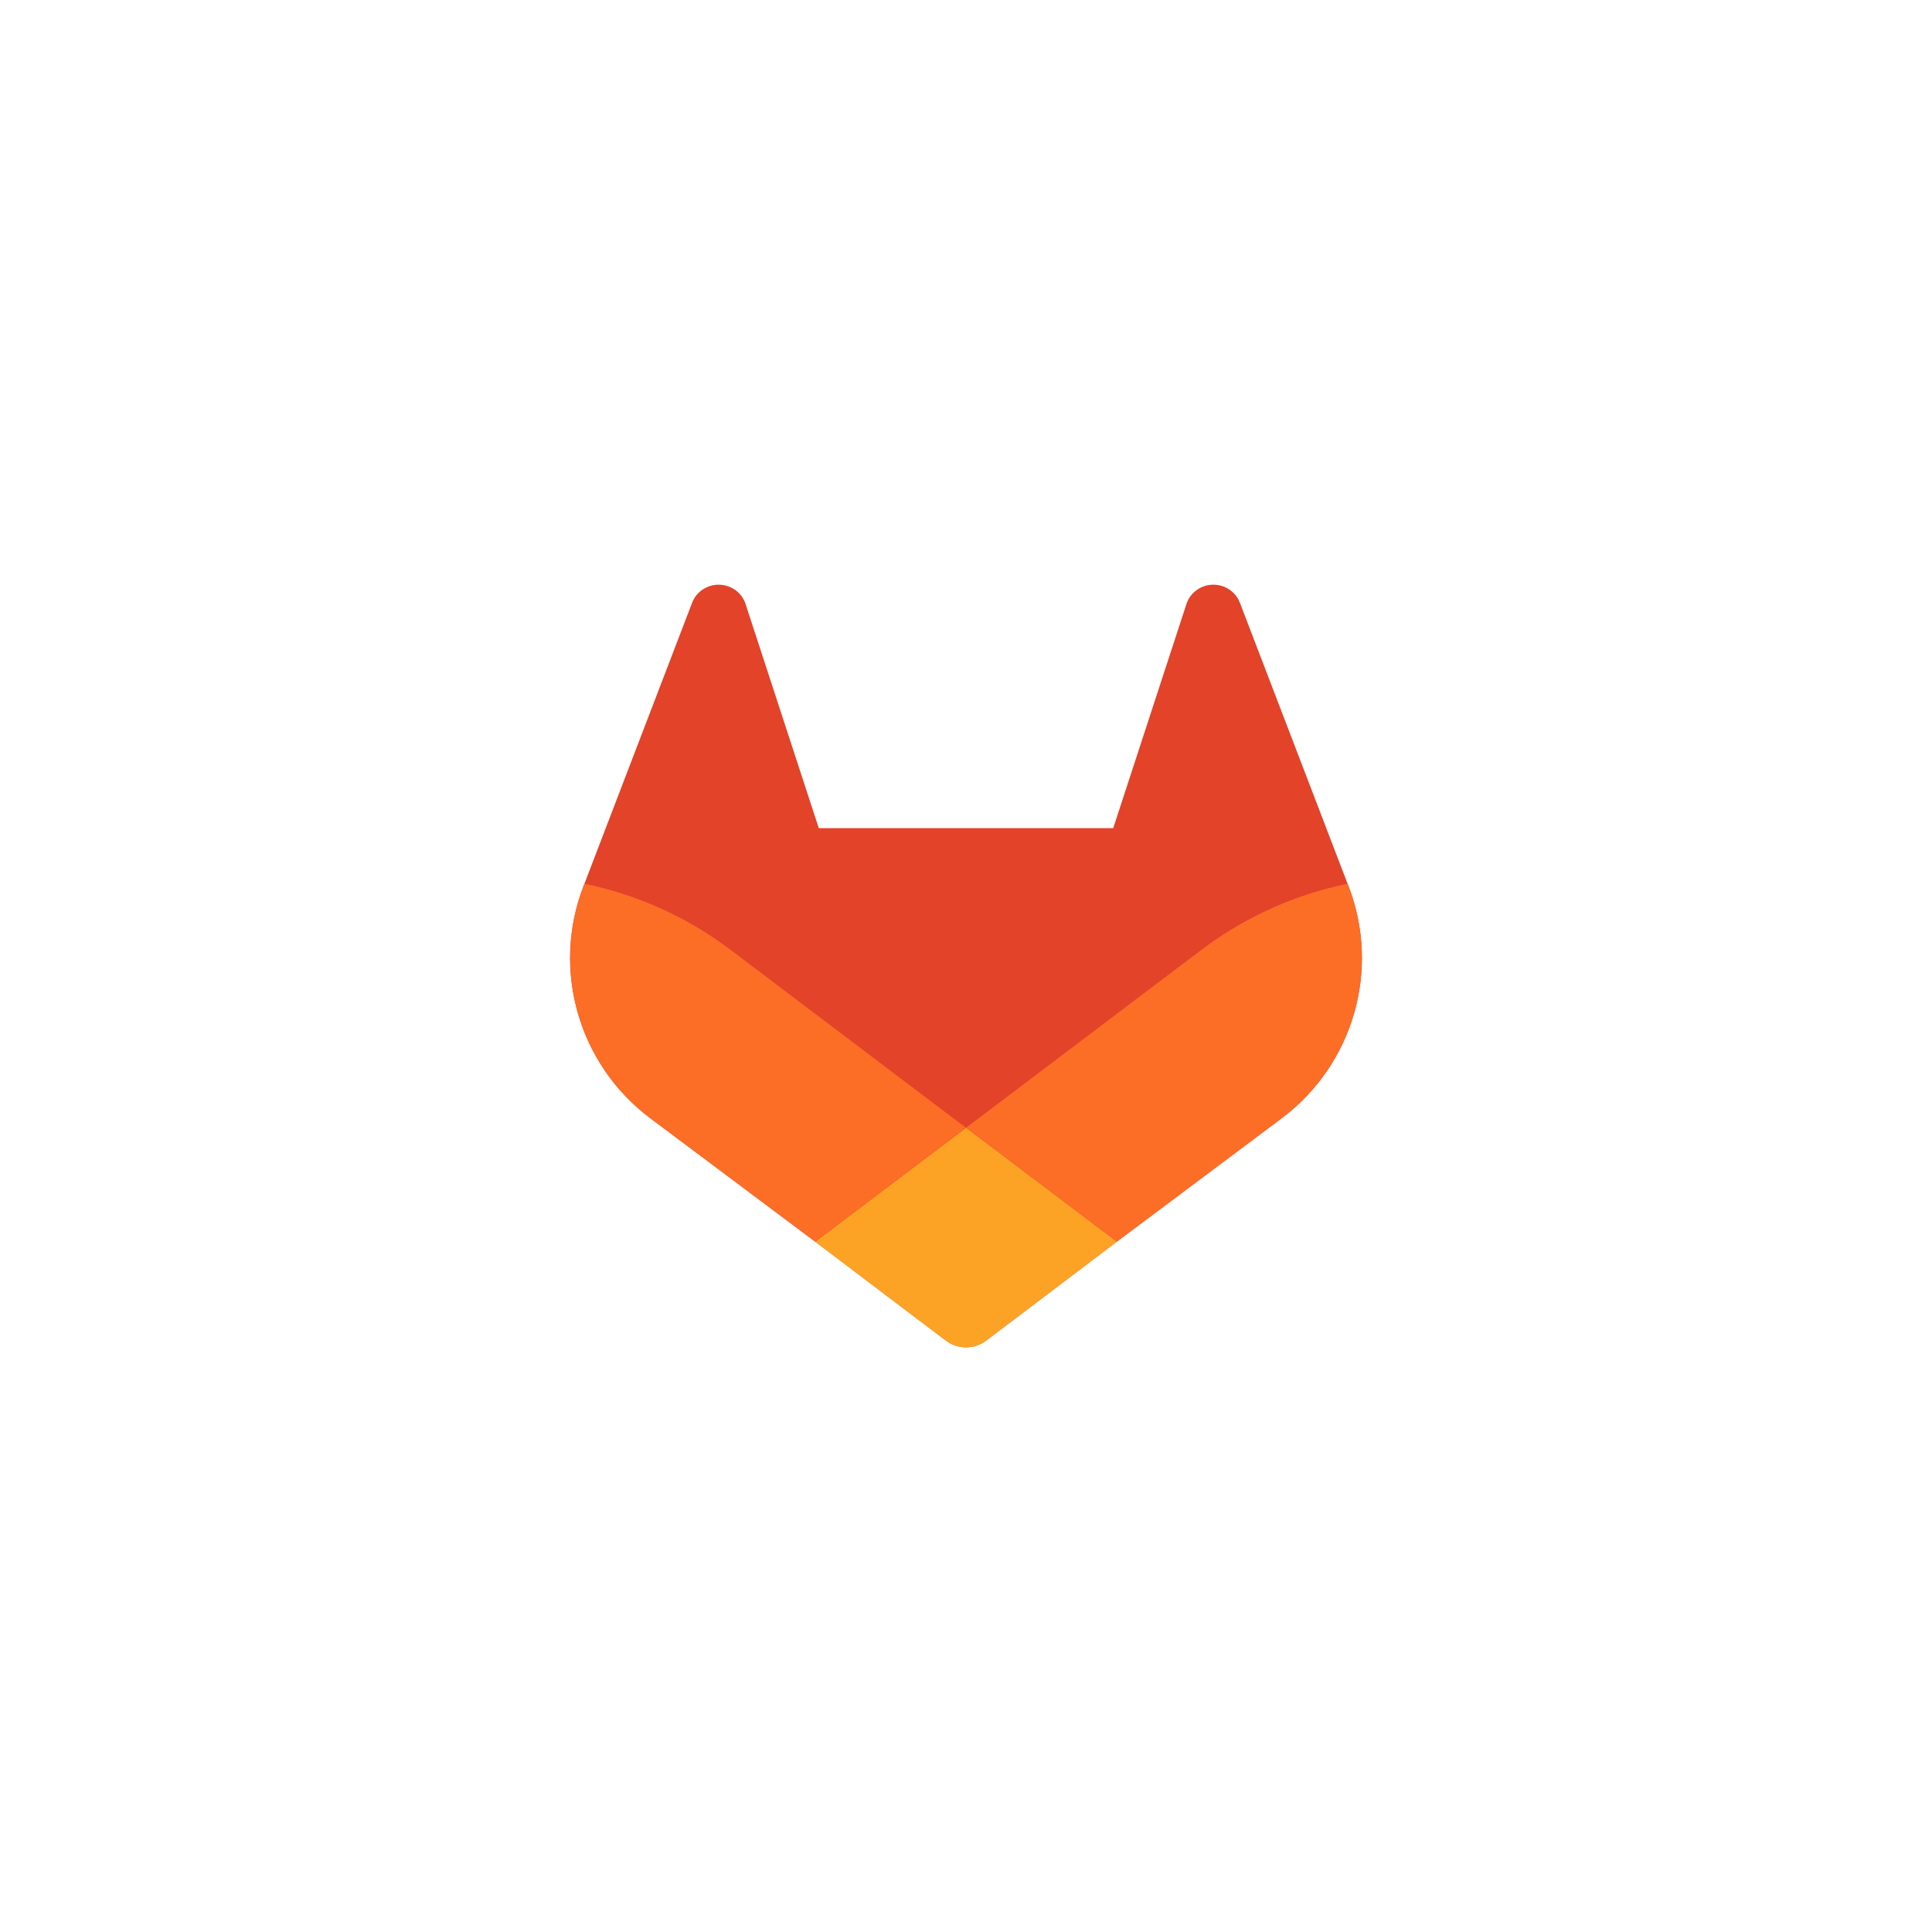
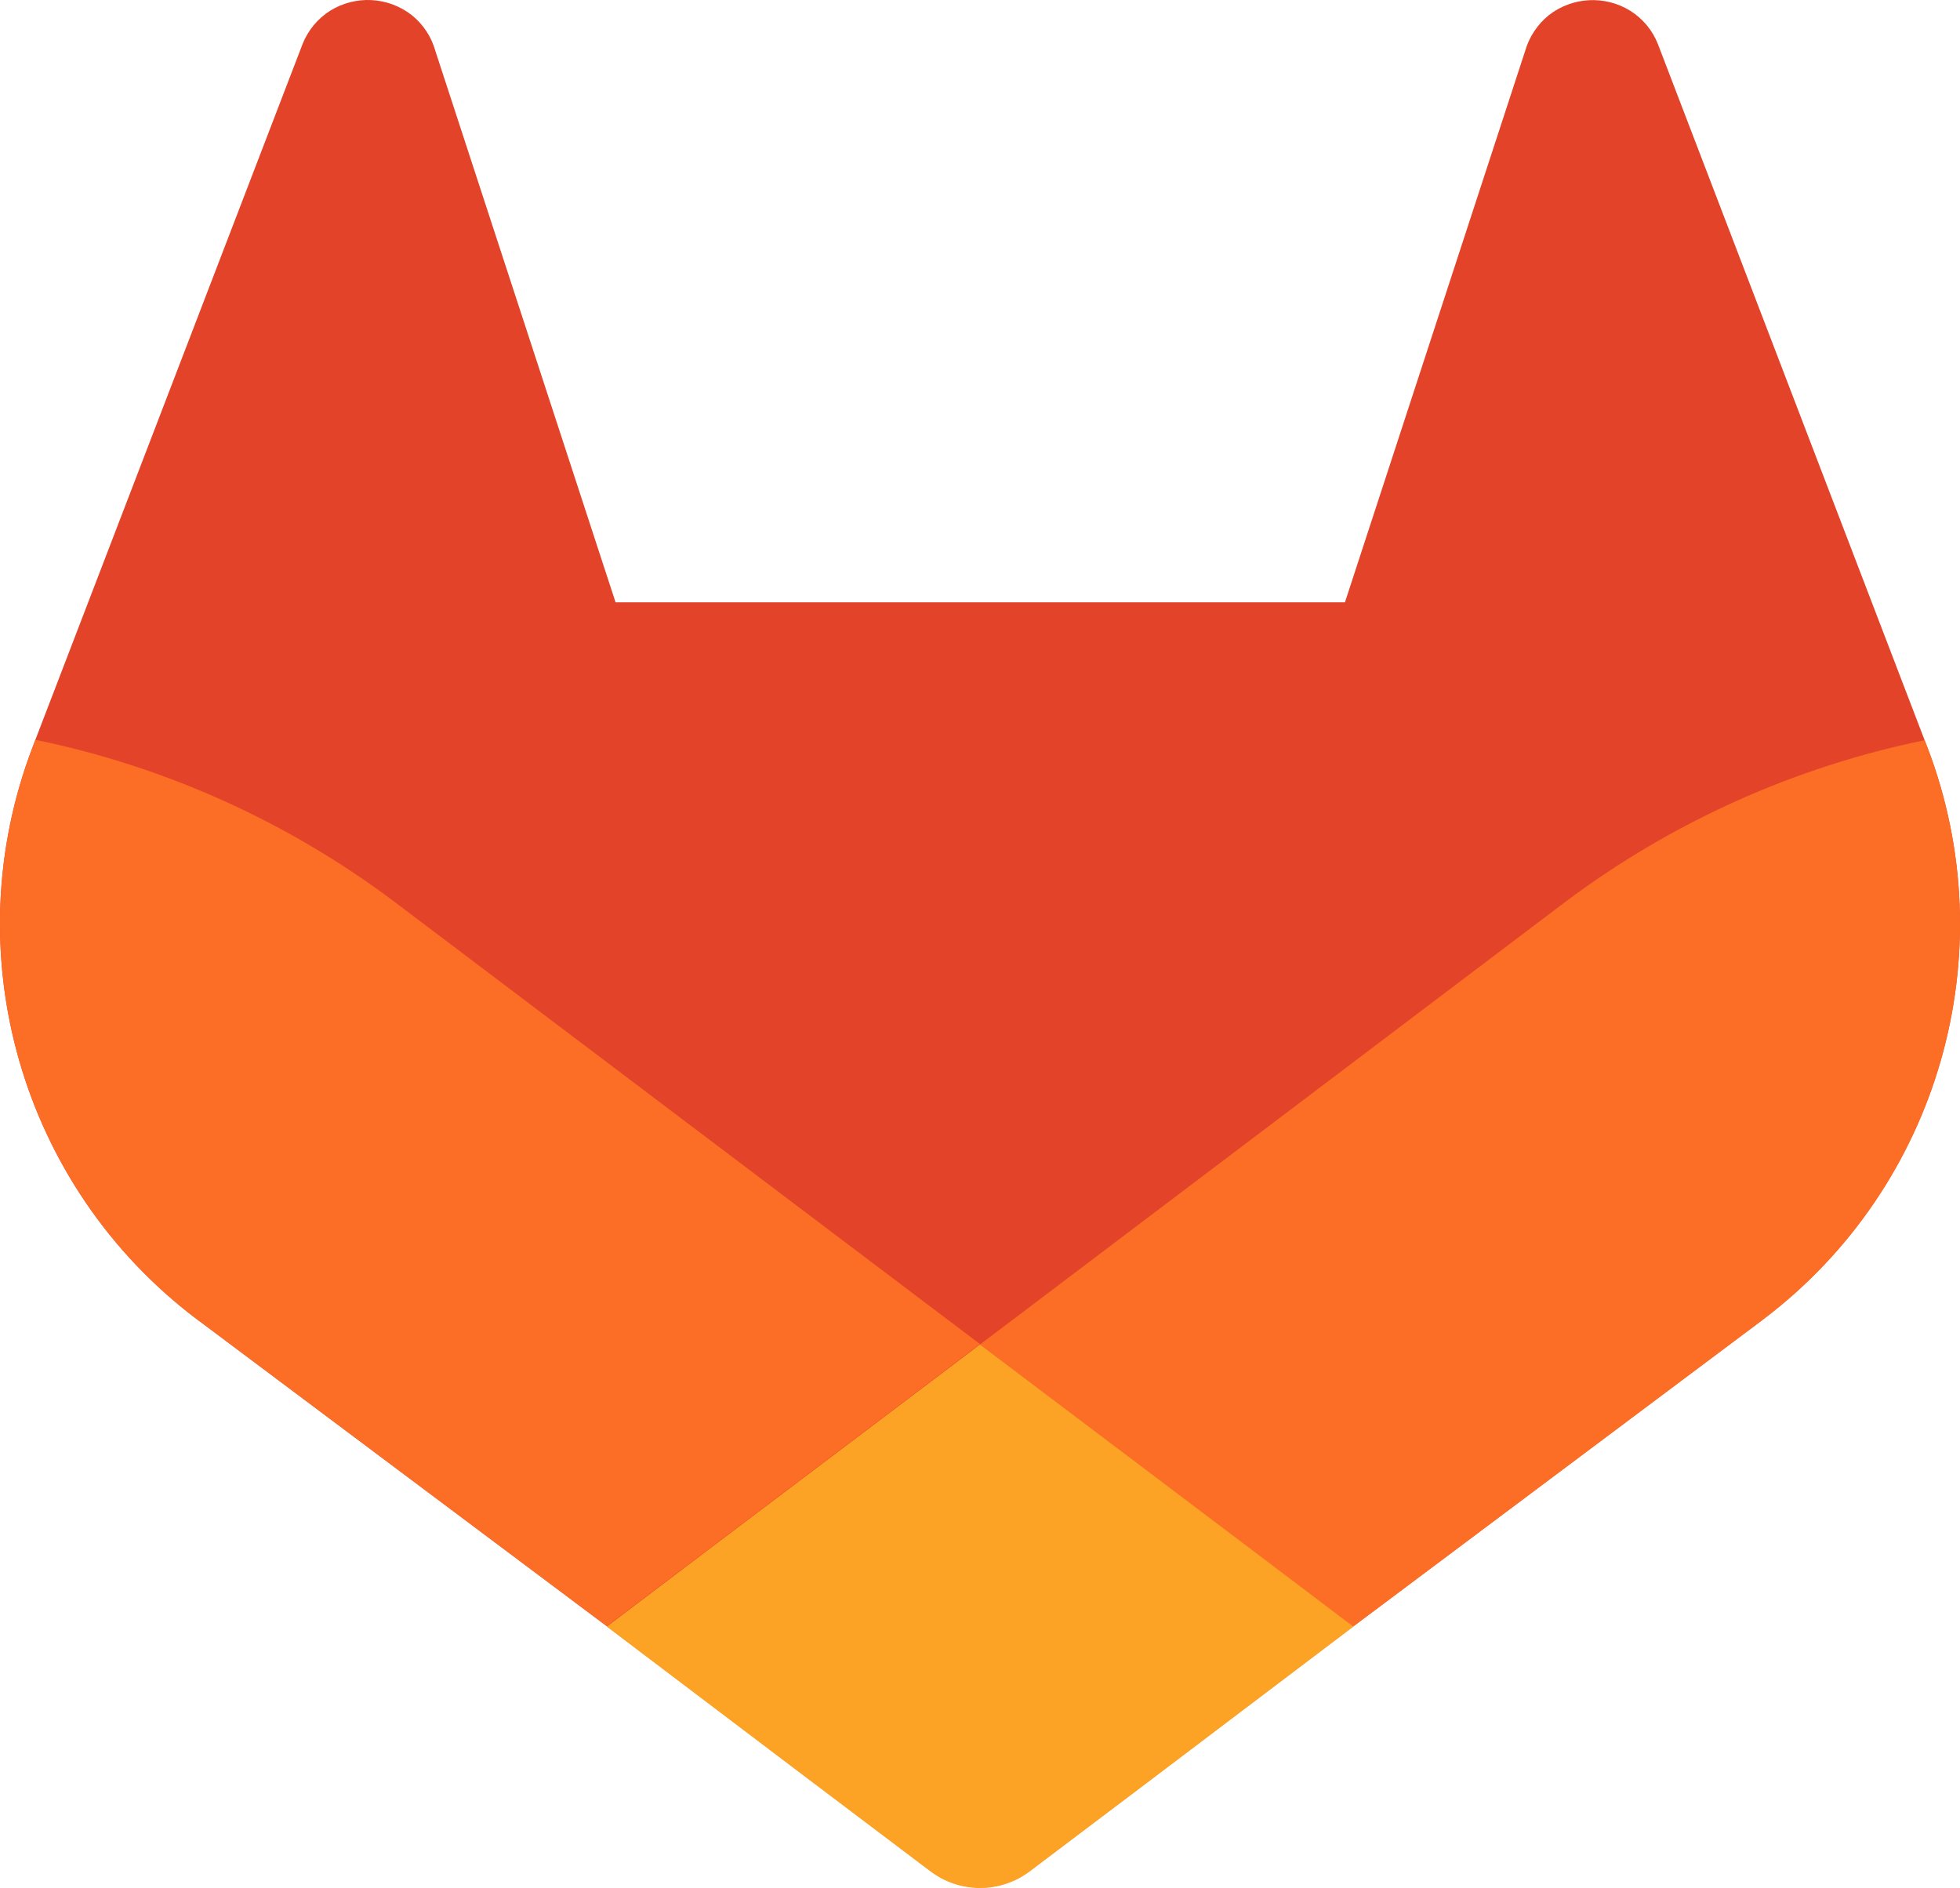
- <svg xmlns="http://www.w3.org/2000/svg" id="Layer_1" data-name="Layer 1" width="380" height="380" viewBox="0 0 380 380">
-   <defs>
-     <style>
-       .cls-1 {
-         fill: #fca326;
-       }
- 
-       .cls-2 {
-         fill: #fc6d26;
-       }
- 
-       .cls-3 {
-         fill: #e24329;
-       }
-     </style>
+ <svg xmlns="http://www.w3.org/2000/svg" width="1000" height="963.197" viewBox="0 0 1000 963.197" version="1.1" id="svg85">
+   <defs id="defs74">
+     <style id="style72">.cls-1{fill:#e24329;}.cls-2{fill:#fc6d26;}.cls-3{fill:#fca326;}</style>
  </defs>
-   <path class="cls-3" d="M265.264,174.372l-.213-.558-21.199-55.309c-.424-1.084-1.185-1.996-2.177-2.627-.988-.634-2.147-.933-3.323-.87-1.169.062-2.292.489-3.208,1.218-.91.736-1.566,1.73-1.875,2.853l-14.313,43.807h-57.91l-14.313-43.807c-.309-1.123-.965-2.118-1.875-2.853-.916-.729-2.039-1.156-3.208-1.218-1.175-.062-2.335.236-3.323.87-.992.63-1.753,1.543-2.177,2.627l-21.199,55.312-.213.555c-6.282,16.385-.929,34.908,13.059,45.488.026.016.049.036.076.056l.187.141,32.291,24.174,15.972,12.09,9.72,7.349c2.341,1.773,5.579,1.773,7.92,0l9.719-7.349,15.968-12.09,32.481-24.315c.03-.023.056-.043.085-.066,13.978-10.58,19.327-29.096,13.049-45.478Z" />
-   <path class="cls-2" d="M265.264,174.372l-.213-.558c-10.517,2.161-20.204,6.61-28.498,12.816-.135.099-25.205,19.058-46.552,35.197,15.85,11.985,29.648,22.404,29.648,22.404l32.481-24.315c.03-.023.056-.043.085-.066,13.978-10.58,19.327-29.096,13.049-45.478Z" />
-   <path class="cls-1" d="M160.35,244.231l15.972,12.09,9.72,7.349c2.341,1.773,5.579,1.773,7.92,0l9.719-7.349,15.968-12.09s-13.798-10.419-29.648-22.404c-15.853,11.985-29.651,22.404-29.651,22.404Z" />
-   <path class="cls-2" d="M143.446,186.63c-8.291-6.203-17.974-10.655-28.495-12.813l-.213.555c-6.282,16.385-.929,34.908,13.059,45.488.026.016.049.036.076.056l.187.141,32.291,24.174s13.798-10.419,29.651-22.404c-21.347-16.139-46.42-35.098-46.555-35.197Z" />
+   <g id="LOGO" transform="matrix(5.206882,0,0,5.206882,-489.3076,-507.7609)">
+     <path class="cls-1" d="m 282.83,170.73 -0.27,-0.69 -26.14,-68.22 a 6.81,6.81 0 0 0 -2.69,-3.24 7,7 0 0 0 -8,0.43 7,7 0 0 0 -2.32,3.52 l -17.65,54 h -71.47 l -17.65,-54 a 6.86,6.86 0 0 0 -2.32,-3.53 7,7 0 0 0 -8,-0.43 6.87,6.87 0 0 0 -2.69,3.24 L 97.44,170 l -0.26,0.69 a 48.54,48.54 0 0 0 16.1,56.1 l 0.09,0.07 0.24,0.17 39.82,29.82 19.7,14.91 12,9.06 a 8.07,8.07 0 0 0 9.76,0 l 12,-9.06 19.7,-14.91 40.06,-30 0.1,-0.08 a 48.56,48.56 0 0 0 16.08,-56.04 z" id="path76" />
+     <path class="cls-2" d="m 282.83,170.73 -0.27,-0.69 a 88.3,88.3 0 0 0 -35.15,15.8 L 190,229.25 c 19.55,14.79 36.57,27.64 36.57,27.64 l 40.06,-30 0.1,-0.08 a 48.56,48.56 0 0 0 16.1,-56.08 z" id="path78" />
+     <path class="cls-3" d="m 153.43,256.89 19.7,14.91 12,9.06 a 8.07,8.07 0 0 0 9.76,0 l 12,-9.06 19.7,-14.91 c 0,0 -17.04,-12.89 -36.59,-27.64 -19.55,14.75 -36.57,27.64 -36.57,27.64 z" id="path80" />
+     <path class="cls-2" d="M 132.58,185.84 A 88.19,88.19 0 0 0 97.44,170 l -0.26,0.69 a 48.54,48.54 0 0 0 16.1,56.1 l 0.09,0.07 0.24,0.17 39.82,29.82 c 0,0 17,-12.85 36.57,-27.64 z" id="path82" />
+   </g>
</svg>
